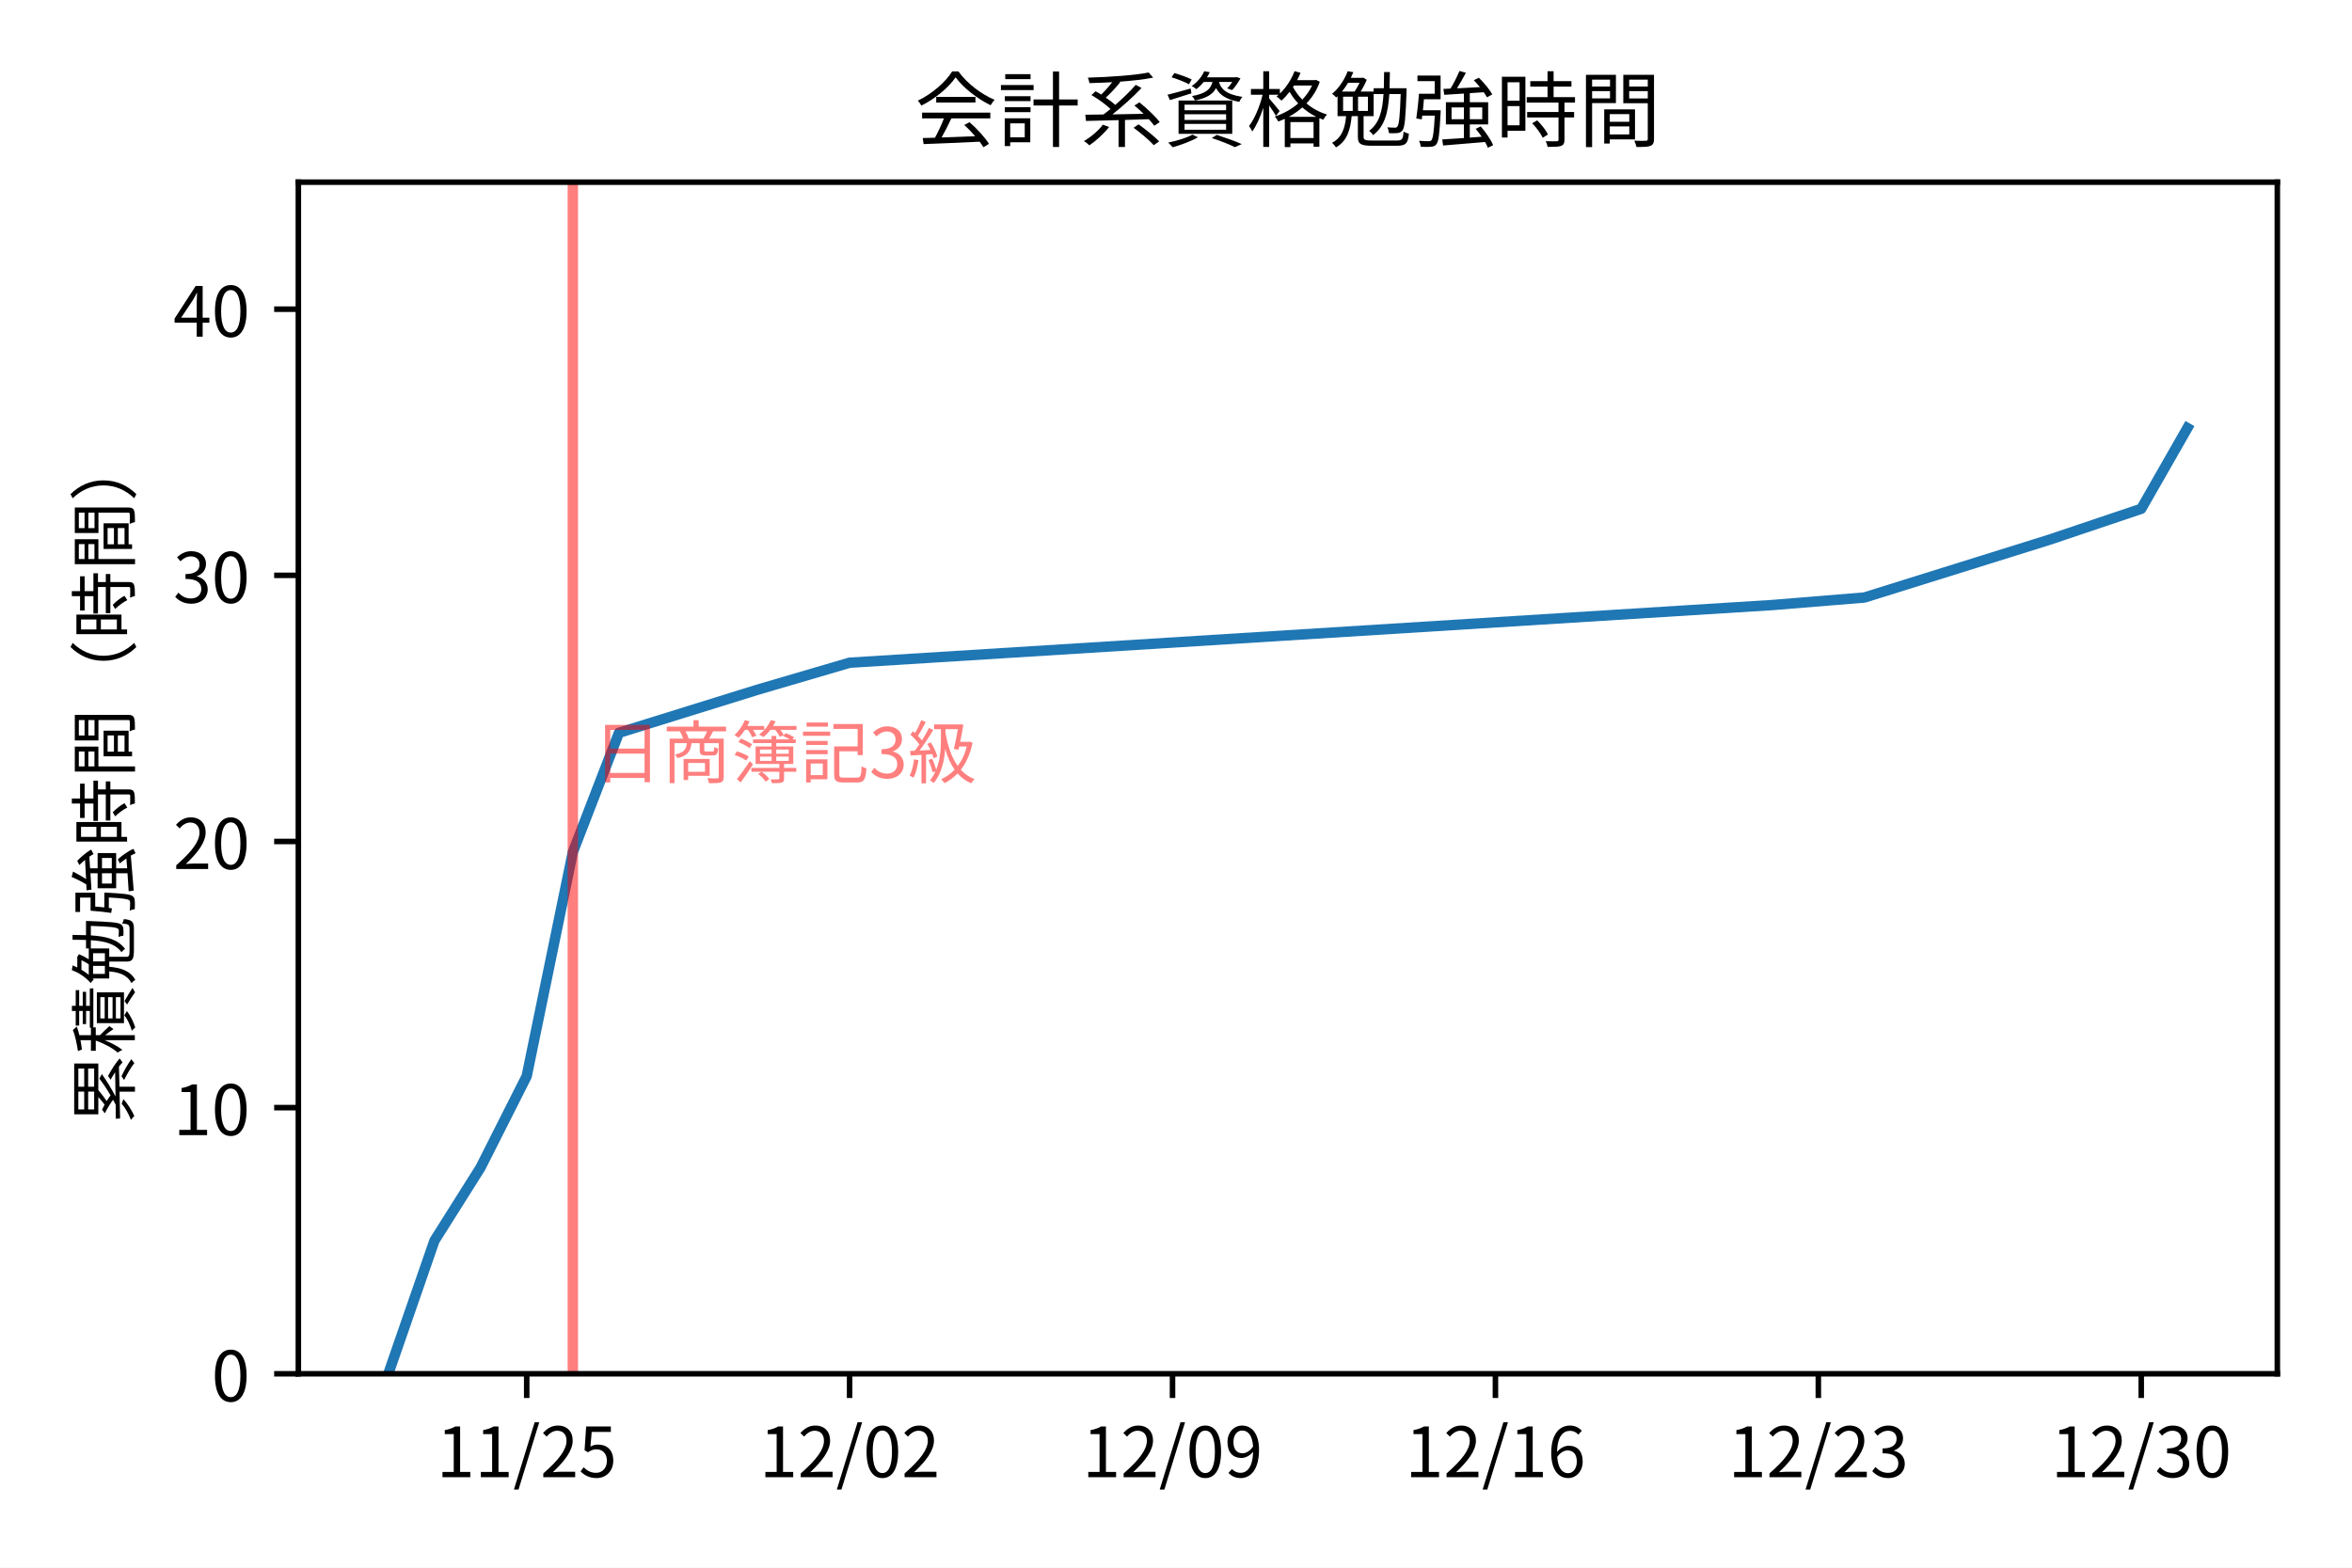
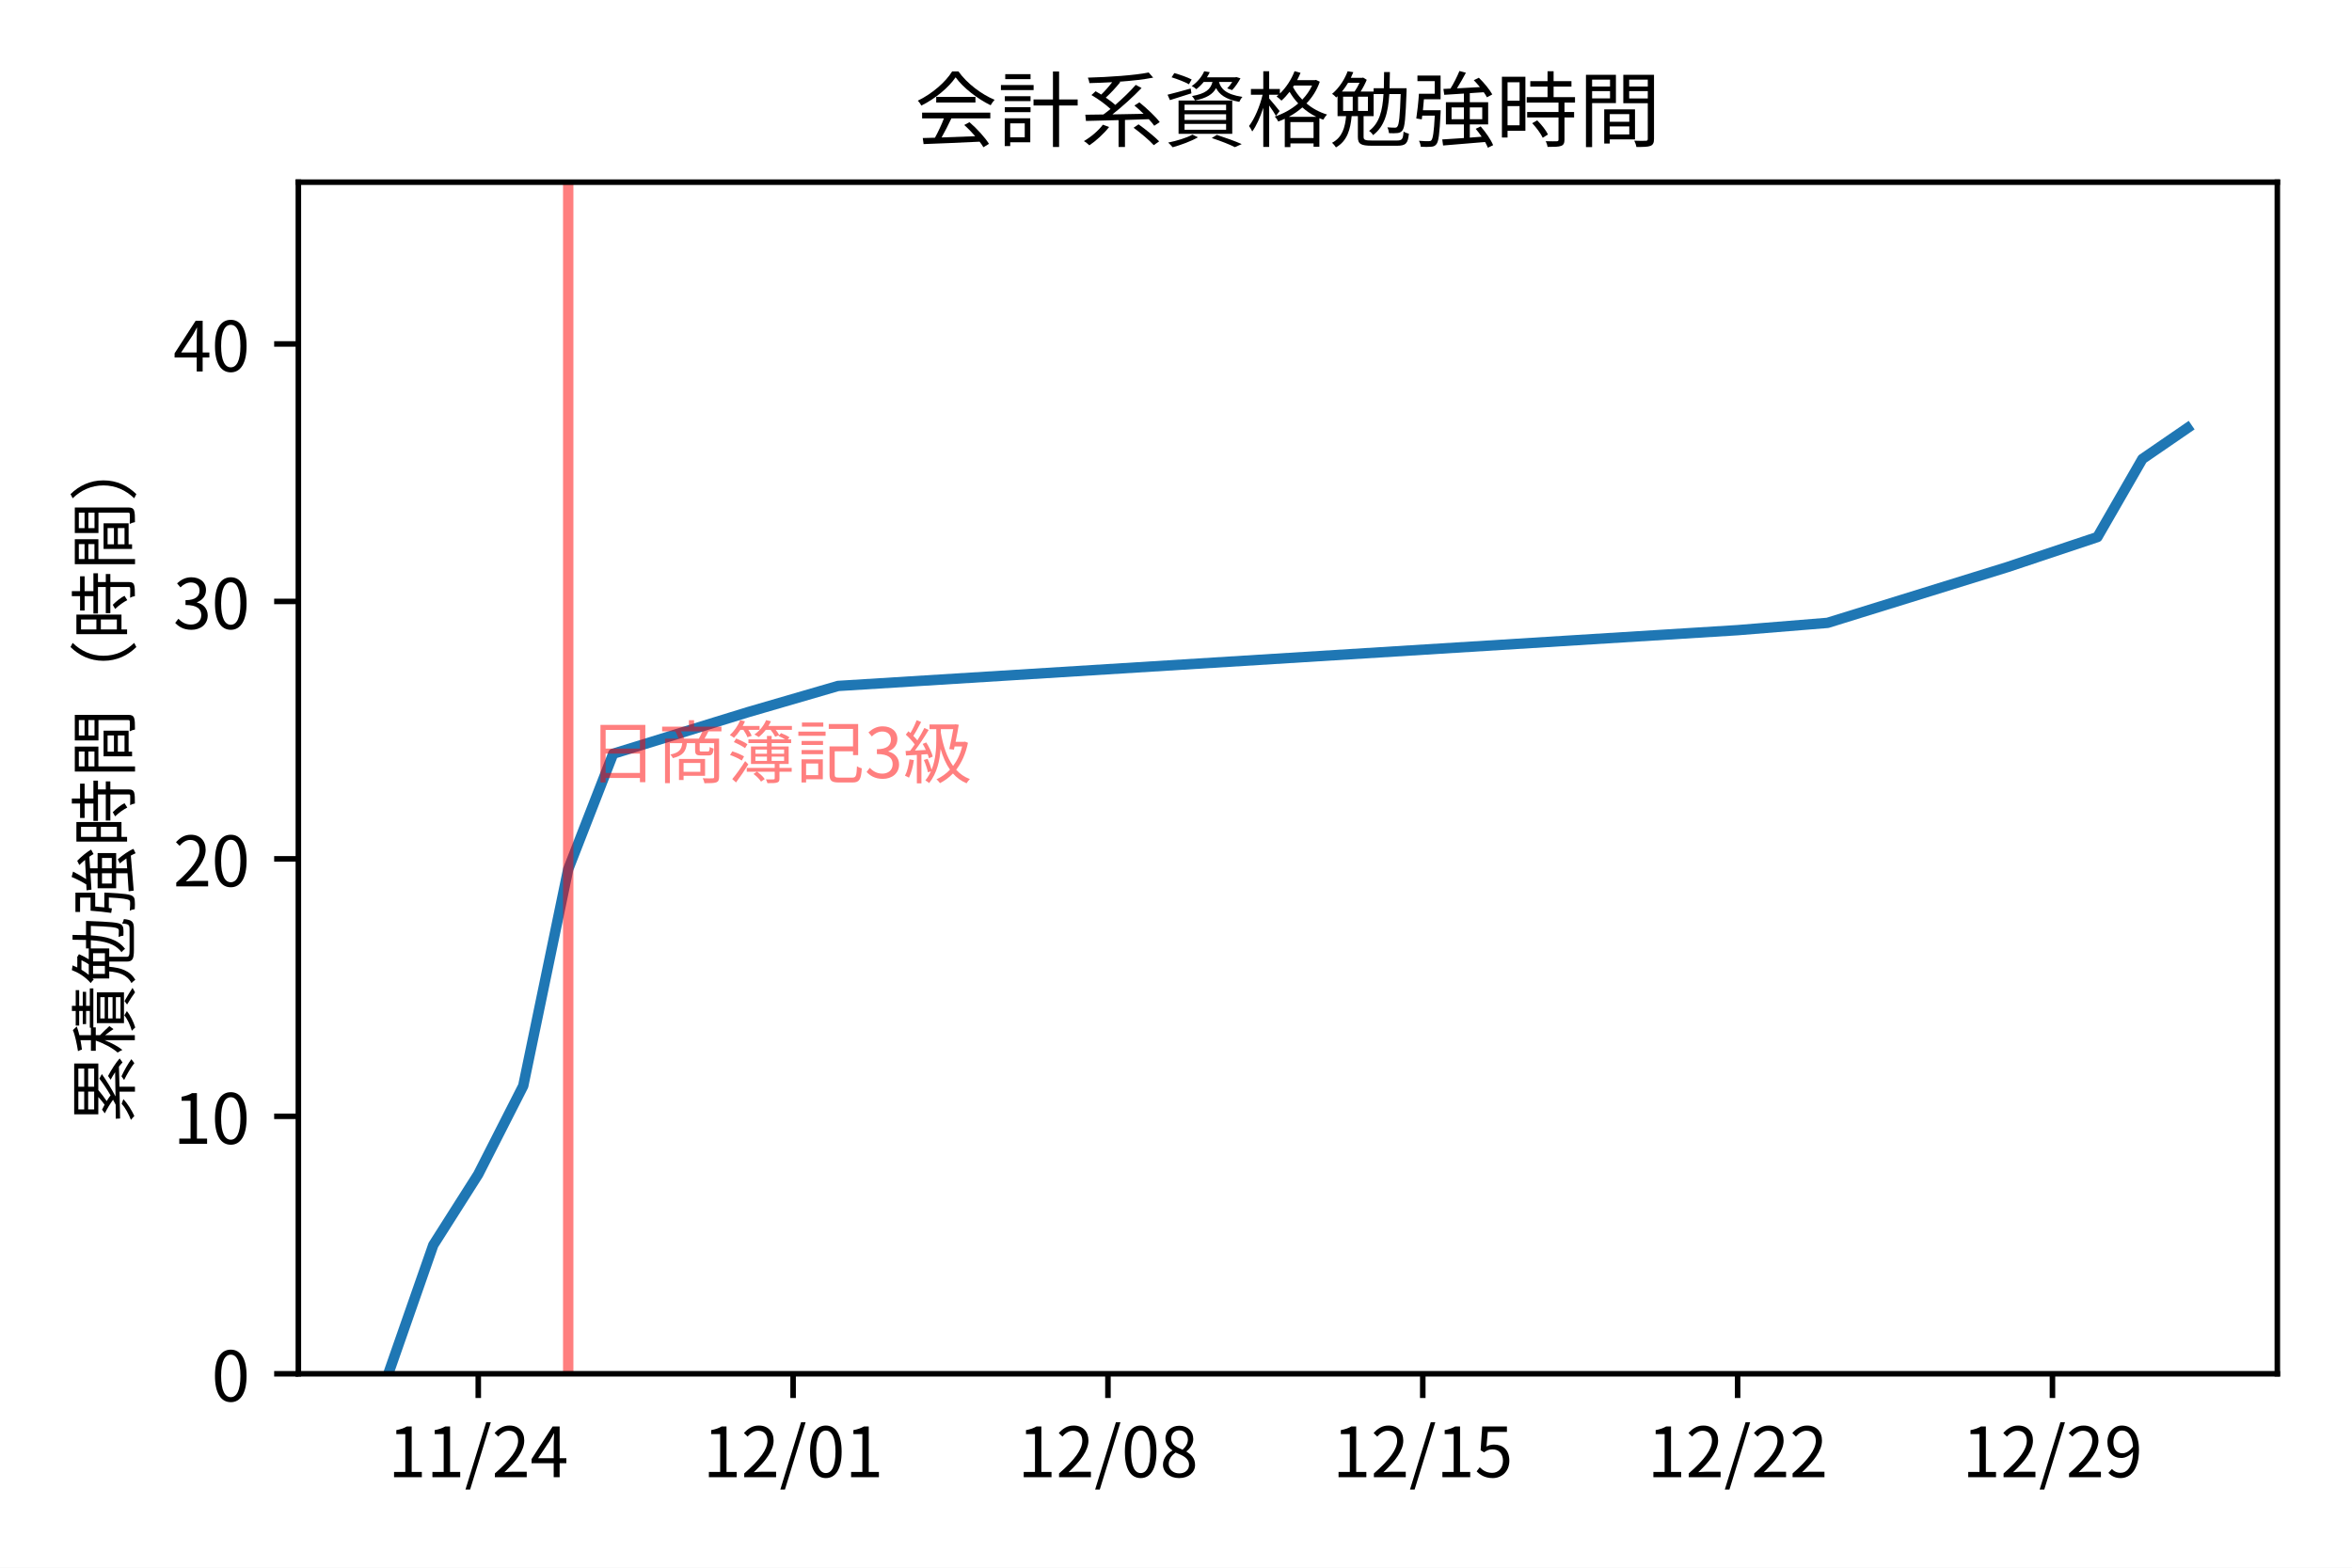
<svg xmlns="http://www.w3.org/2000/svg" xmlns:xlink="http://www.w3.org/1999/xlink" width="340.157pt" height="226.772pt" viewBox="0 0 340.157 226.772" version="1.1">
  <defs>
    <style type="text/css">*{stroke-linejoin: round; stroke-linecap: butt}</style>
  </defs>
  <g id="figure_1">
    <g id="patch_1">
      <path d="M 0 226.772  L 340.157 226.772  L 340.157 0  L 0 0  z " style="fill: #ffffff" />
    </g>
    <g id="axes_1">
      <g id="patch_2">
        <path d="M 43.15 198.722  L 329.357 198.722  L 329.357 26.351  L 43.15 26.351  z " style="fill: #ffffff" />
      </g>
      <g id="matplotlib.axis_1">
        <g id="xtick_1">
          <g id="line2d_1">
            <defs>
-               <path id="m1d51cefa75" d="M 0 0  L 0 3.5  " style="stroke: #000000; stroke-width: 0.8" />
+               <path id="m5505687a40" d="M 0 0  L 0 3.5  " style="stroke: #000000; stroke-width: 0.8" />
            </defs>
            <g>
-               <use xlink:href="#m1d51cefa75" x="76.174" y="198.722" style="stroke: #000000; stroke-width: 0.8" />
+               <use xlink:href="#m5505687a40" x="69.169" y="198.722" style="stroke: #000000; stroke-width: 0.8" />
            </g>
          </g>
          <g id="text_1">
-             <g transform="translate(63.11378 213.681) scale(0.1 -0.1)">
+             <g transform="translate(56.10871 213.681) scale(0.1 -0.1)">
              <defs>
                <path id="NotoSansJP-Regular-31" d="M 563 0  L 3136 0  L 3136 486  L 2195 486  L 2195 4698  L 1747 4698  C 1491 4544 1190 4435 774 4358  L 774 3987  L 1606 3987  L 1606 486  L 563 486  L 563 0  z " transform="scale(0.015625)" />
                <path id="NotoSansJP-Regular-2f" d="M 70 -1146  L 499 -1146  L 2413 5082  L 1990 5082  L 70 -1146  z " transform="scale(0.015625)" />
                <path id="NotoSansJP-Regular-32" d="M 282 0  L 3232 0  L 3232 506  L 1933 506  C 1696 506 1408 480 1165 461  C 2266 1504 3002 2458 3002 3392  C 3002 4230 2477 4781 1638 4781  C 1043 4781 640 4506 256 4090  L 595 3757  C 851 4064 1184 4301 1568 4301  C 2150 4301 2432 3910 2432 3373  C 2432 2566 1754 1632 282 346  L 282 0  z " transform="scale(0.015625)" />
-                 <path id="NotoSansJP-Regular-35" d="M 1670 -83  C 2464 -83 3206 499 3206 1530  C 3206 2560 2573 3021 1792 3021  C 1510 3021 1306 2950 1094 2835  L 1210 4192  L 2982 4192  L 2982 4698  L 698 4698  L 550 2496  L 864 2304  C 1133 2483 1331 2579 1645 2579  C 2234 2579 2618 2182 2618 1510  C 2618 826 2170 403 1619 403  C 1075 403 736 653 467 922  L 179 538  C 493 224 941 -83 1670 -83  z " transform="scale(0.015625)" />
+                 <path id="NotoSansJP-Regular-34" d="M 736 1760  L 1805 3360  C 1939 3590 2067 3821 2182 4051  L 2208 4051  C 2195 3808 2176 3430 2176 3200  L 2176 1760  L 736 1760  z M 2176 0  L 2726 0  L 2726 1293  L 3347 1293  L 3347 1760  L 2726 1760  L 2726 4698  L 2080 4698  L 128 1677  L 128 1293  L 2176 1293  L 2176 0  z " transform="scale(0.015625)" />
              </defs>
              <use xlink:href="#NotoSansJP-Regular-31" />
              <use xlink:href="#NotoSansJP-Regular-31" x="55.5" />
              <use xlink:href="#NotoSansJP-Regular-2f" x="111" />
              <use xlink:href="#NotoSansJP-Regular-32" x="150.2" />
-               <use xlink:href="#NotoSansJP-Regular-35" x="205.7" />
+               <use xlink:href="#NotoSansJP-Regular-34" x="205.7" />
            </g>
          </g>
        </g>
        <g id="xtick_2">
          <g id="line2d_2">
            <g>
-               <use xlink:href="#m1d51cefa75" x="122.874" y="198.722" style="stroke: #000000; stroke-width: 0.8" />
+               <use xlink:href="#m5505687a40" x="114.702" y="198.722" style="stroke: #000000; stroke-width: 0.8" />
            </g>
          </g>
          <g id="text_2">
-             <g transform="translate(109.8143 213.681) scale(0.1 -0.1)">
+             <g transform="translate(101.6417 213.681) scale(0.1 -0.1)">
              <defs>
                <path id="NotoSansJP-Regular-30" d="M 1779 -83  C 2669 -83 3238 730 3238 2362  C 3238 3987 2669 4781 1779 4781  C 883 4781 314 3994 314 2362  C 314 730 883 -83 1779 -83  z M 1779 384  C 1242 384 883 979 883 2362  C 883 3731 1242 4314 1779 4314  C 2310 4314 2669 3731 2669 2362  C 2669 979 2310 384 1779 384  z " transform="scale(0.015625)" />
              </defs>
              <use xlink:href="#NotoSansJP-Regular-31" />
              <use xlink:href="#NotoSansJP-Regular-32" x="55.5" />
              <use xlink:href="#NotoSansJP-Regular-2f" x="111" />
              <use xlink:href="#NotoSansJP-Regular-30" x="150.2" />
-               <use xlink:href="#NotoSansJP-Regular-32" x="205.7" />
+               <use xlink:href="#NotoSansJP-Regular-31" x="205.7" />
            </g>
          </g>
        </g>
        <g id="xtick_3">
          <g id="line2d_3">
            <g>
-               <use xlink:href="#m1d51cefa75" x="169.575" y="198.722" style="stroke: #000000; stroke-width: 0.8" />
+               <use xlink:href="#m5505687a40" x="160.235" y="198.722" style="stroke: #000000; stroke-width: 0.8" />
            </g>
          </g>
          <g id="text_3">
-             <g transform="translate(156.5148 213.681) scale(0.1 -0.1)">
-               <defs>
-                 <path id="NotoSansJP-Regular-39" d="M 832 3258  C 832 3898 1178 4320 1626 4320  C 2227 4320 2586 3808 2650 2842  C 2349 2400 1990 2214 1670 2214  C 1114 2214 832 2624 832 3258  z M 1498 -83  C 2381 -83 3200 646 3200 2547  C 3200 4038 2528 4781 1626 4781  C 896 4781 282 4166 282 3258  C 282 2285 794 1779 1574 1779  C 1965 1779 2368 2003 2656 2355  C 2611 902 2086 403 1478 403  C 1178 403 890 538 698 762  L 371 397  C 634 122 992 -83 1498 -83  z " transform="scale(0.015625)" />
+             <g transform="translate(147.1747 213.681) scale(0.1 -0.1)">
+               <defs>
+                 <path id="NotoSansJP-Regular-38" d="M 1786 -83  C 2669 -83 3258 448 3258 1133  C 3258 1773 2874 2125 2464 2362  L 2464 2394  C 2746 2611 3091 3034 3091 3526  C 3091 4250 2605 4762 1805 4762  C 1075 4762 518 4288 518 3571  C 518 3078 806 2726 1152 2490  L 1152 2458  C 723 2227 288 1792 288 1165  C 288 442 922 -83 1786 -83  z M 2106 2547  C 1555 2765 1050 3008 1050 3571  C 1050 4026 1363 4333 1798 4333  C 2304 4333 2592 3955 2592 3494  C 2592 3149 2426 2829 2106 2547  z M 1798 352  C 1235 352 819 717 819 1216  C 819 1664 1082 2035 1459 2278  C 2125 2010 2701 1773 2701 1146  C 2701 678 2336 352 1798 352  z " transform="scale(0.015625)" />
              </defs>
              <use xlink:href="#NotoSansJP-Regular-31" />
              <use xlink:href="#NotoSansJP-Regular-32" x="55.5" />
              <use xlink:href="#NotoSansJP-Regular-2f" x="111" />
              <use xlink:href="#NotoSansJP-Regular-30" x="150.2" />
-               <use xlink:href="#NotoSansJP-Regular-39" x="205.7" />
+               <use xlink:href="#NotoSansJP-Regular-38" x="205.7" />
            </g>
          </g>
        </g>
        <g id="xtick_4">
          <g id="line2d_4">
            <g>
-               <use xlink:href="#m1d51cefa75" x="216.276" y="198.722" style="stroke: #000000; stroke-width: 0.8" />
+               <use xlink:href="#m5505687a40" x="205.768" y="198.722" style="stroke: #000000; stroke-width: 0.8" />
            </g>
          </g>
          <g id="text_4">
-             <g transform="translate(203.2153 213.681) scale(0.1 -0.1)">
-               <defs>
-                 <path id="NotoSansJP-Regular-36" d="M 1875 2477  C 2445 2477 2726 2074 2726 1440  C 2726 800 2374 371 1926 371  C 1338 371 986 902 915 1875  C 1203 2304 1581 2477 1875 2477  z M 1926 -83  C 2656 -83 3270 531 3270 1440  C 3270 2419 2765 2912 1971 2912  C 1600 2912 1190 2694 902 2342  C 928 3802 1472 4294 2112 4294  C 2400 4294 2682 4160 2867 3936  L 3187 4301  C 2931 4576 2579 4781 2093 4781  C 1184 4781 358 4077 358 2240  C 358 691 1024 -83 1926 -83  z " transform="scale(0.015625)" />
+             <g transform="translate(192.7077 213.681) scale(0.1 -0.1)">
+               <defs>
+                 <path id="NotoSansJP-Regular-35" d="M 1670 -83  C 2464 -83 3206 499 3206 1530  C 3206 2560 2573 3021 1792 3021  C 1510 3021 1306 2950 1094 2835  L 1210 4192  L 2982 4192  L 2982 4698  L 698 4698  L 550 2496  L 864 2304  C 1133 2483 1331 2579 1645 2579  C 2234 2579 2618 2182 2618 1510  C 2618 826 2170 403 1619 403  C 1075 403 736 653 467 922  L 179 538  C 493 224 941 -83 1670 -83  z " transform="scale(0.015625)" />
              </defs>
              <use xlink:href="#NotoSansJP-Regular-31" />
              <use xlink:href="#NotoSansJP-Regular-32" x="55.5" />
              <use xlink:href="#NotoSansJP-Regular-2f" x="111" />
              <use xlink:href="#NotoSansJP-Regular-31" x="150.2" />
-               <use xlink:href="#NotoSansJP-Regular-36" x="205.7" />
+               <use xlink:href="#NotoSansJP-Regular-35" x="205.7" />
            </g>
          </g>
        </g>
        <g id="xtick_5">
          <g id="line2d_5">
            <g>
-               <use xlink:href="#m1d51cefa75" x="262.976" y="198.722" style="stroke: #000000; stroke-width: 0.8" />
+               <use xlink:href="#m5505687a40" x="251.301" y="198.722" style="stroke: #000000; stroke-width: 0.8" />
            </g>
          </g>
          <g id="text_5">
-             <g transform="translate(249.9159 213.681) scale(0.1 -0.1)">
-               <defs>
-                 <path id="NotoSansJP-Regular-33" d="M 1690 -83  C 2522 -83 3194 416 3194 1254  C 3194 1894 2752 2317 2202 2445  L 2202 2470  C 2694 2656 3034 3034 3034 3603  C 3034 4346 2458 4781 1670 4781  C 1126 4781 710 4544 358 4218  L 672 3846  C 934 4115 1267 4301 1645 4301  C 2131 4301 2438 4006 2438 3558  C 2438 3053 2106 2662 1139 2662  L 1139 2214  C 2221 2214 2598 1837 2598 1280  C 2598 736 2202 403 1645 403  C 1114 403 755 653 480 941  L 186 557  C 493 224 954 -83 1690 -83  z " transform="scale(0.015625)" />
-               </defs>
+             <g transform="translate(238.2407 213.681) scale(0.1 -0.1)">
              <use xlink:href="#NotoSansJP-Regular-31" />
              <use xlink:href="#NotoSansJP-Regular-32" x="55.5" />
              <use xlink:href="#NotoSansJP-Regular-2f" x="111" />
              <use xlink:href="#NotoSansJP-Regular-32" x="150.2" />
-               <use xlink:href="#NotoSansJP-Regular-33" x="205.7" />
+               <use xlink:href="#NotoSansJP-Regular-32" x="205.7" />
            </g>
          </g>
        </g>
        <g id="xtick_6">
          <g id="line2d_6">
            <g>
-               <use xlink:href="#m1d51cefa75" x="309.677" y="198.722" style="stroke: #000000; stroke-width: 0.8" />
+               <use xlink:href="#m5505687a40" x="296.834" y="198.722" style="stroke: #000000; stroke-width: 0.8" />
            </g>
          </g>
          <g id="text_6">
-             <g transform="translate(296.6164 213.681) scale(0.1 -0.1)">
-               <use xlink:href="#NotoSansJP-Regular-31" />
-               <use xlink:href="#NotoSansJP-Regular-32" x="55.5" />
-               <use xlink:href="#NotoSansJP-Regular-2f" x="111" />
-               <use xlink:href="#NotoSansJP-Regular-33" x="150.2" />
-               <use xlink:href="#NotoSansJP-Regular-30" x="205.7" />
+             <g transform="translate(283.7737 213.681) scale(0.1 -0.1)">
+               <defs>
+                 <path id="NotoSansJP-Regular-39" d="M 832 3258  C 832 3898 1178 4320 1626 4320  C 2227 4320 2586 3808 2650 2842  C 2349 2400 1990 2214 1670 2214  C 1114 2214 832 2624 832 3258  z M 1498 -83  C 2381 -83 3200 646 3200 2547  C 3200 4038 2528 4781 1626 4781  C 896 4781 282 4166 282 3258  C 282 2285 794 1779 1574 1779  C 1965 1779 2368 2003 2656 2355  C 2611 902 2086 403 1478 403  C 1178 403 890 538 698 762  L 371 397  C 634 122 992 -83 1498 -83  z " transform="scale(0.015625)" />
+               </defs>
+               <use xlink:href="#NotoSansJP-Regular-31" />
+               <use xlink:href="#NotoSansJP-Regular-32" x="55.5" />
+               <use xlink:href="#NotoSansJP-Regular-2f" x="111" />
+               <use xlink:href="#NotoSansJP-Regular-32" x="150.2" />
+               <use xlink:href="#NotoSansJP-Regular-39" x="205.7" />
            </g>
          </g>
        </g>
      </g>
      <g id="matplotlib.axis_2">
        <g id="ytick_1">
          <g id="line2d_7">
            <defs>
-               <path id="m3ebcd8f4a1" d="M 0 0  L -3.5 0  " style="stroke: #000000; stroke-width: 0.8" />
+               <path id="mb4c84cb1eb" d="M 0 0  L -3.5 0  " style="stroke: #000000; stroke-width: 0.8" />
            </defs>
            <g>
-               <use xlink:href="#m3ebcd8f4a1" x="43.15" y="198.722" style="stroke: #000000; stroke-width: 0.8" />
+               <use xlink:href="#mb4c84cb1eb" x="43.15" y="198.722" style="stroke: #000000; stroke-width: 0.8" />
            </g>
          </g>
          <g id="text_7">
            <g transform="translate(30.6 202.7013) scale(0.1 -0.1)">
              <use xlink:href="#NotoSansJP-Regular-30" />
            </g>
          </g>
        </g>
        <g id="ytick_2">
          <g id="line2d_8">
            <g>
-               <use xlink:href="#m3ebcd8f4a1" x="43.15" y="160.222" style="stroke: #000000; stroke-width: 0.8" />
+               <use xlink:href="#mb4c84cb1eb" x="43.15" y="161.48" style="stroke: #000000; stroke-width: 0.8" />
            </g>
          </g>
          <g id="text_8">
-             <g transform="translate(25.05 164.2017) scale(0.1 -0.1)">
+             <g transform="translate(25.05 165.4594) scale(0.1 -0.1)">
              <use xlink:href="#NotoSansJP-Regular-31" />
              <use xlink:href="#NotoSansJP-Regular-30" x="55.5" />
            </g>
          </g>
        </g>
        <g id="ytick_3">
          <g id="line2d_9">
            <g>
-               <use xlink:href="#m3ebcd8f4a1" x="43.15" y="121.722" style="stroke: #000000; stroke-width: 0.8" />
+               <use xlink:href="#mb4c84cb1eb" x="43.15" y="124.238" style="stroke: #000000; stroke-width: 0.8" />
            </g>
          </g>
          <g id="text_9">
-             <g transform="translate(25.05 125.7021) scale(0.1 -0.1)">
+             <g transform="translate(25.05 128.2175) scale(0.1 -0.1)">
              <use xlink:href="#NotoSansJP-Regular-32" />
              <use xlink:href="#NotoSansJP-Regular-30" x="55.5" />
            </g>
          </g>
        </g>
        <g id="ytick_4">
          <g id="line2d_10">
            <g>
-               <use xlink:href="#m3ebcd8f4a1" x="43.15" y="83.223" style="stroke: #000000; stroke-width: 0.8" />
+               <use xlink:href="#mb4c84cb1eb" x="43.15" y="86.996" style="stroke: #000000; stroke-width: 0.8" />
            </g>
          </g>
          <g id="text_10">
-             <g transform="translate(25.05 87.20255) scale(0.1 -0.1)">
+             <g transform="translate(25.05 90.97565) scale(0.1 -0.1)">
+               <defs>
+                 <path id="NotoSansJP-Regular-33" d="M 1690 -83  C 2522 -83 3194 416 3194 1254  C 3194 1894 2752 2317 2202 2445  L 2202 2470  C 2694 2656 3034 3034 3034 3603  C 3034 4346 2458 4781 1670 4781  C 1126 4781 710 4544 358 4218  L 672 3846  C 934 4115 1267 4301 1645 4301  C 2131 4301 2438 4006 2438 3558  C 2438 3053 2106 2662 1139 2662  L 1139 2214  C 2221 2214 2598 1837 2598 1280  C 2598 736 2202 403 1645 403  C 1114 403 755 653 480 941  L 186 557  C 493 224 954 -83 1690 -83  z " transform="scale(0.015625)" />
+               </defs>
              <use xlink:href="#NotoSansJP-Regular-33" />
              <use xlink:href="#NotoSansJP-Regular-30" x="55.5" />
            </g>
          </g>
        </g>
        <g id="ytick_5">
          <g id="line2d_11">
            <g>
-               <use xlink:href="#m3ebcd8f4a1" x="43.15" y="44.723" style="stroke: #000000; stroke-width: 0.8" />
+               <use xlink:href="#mb4c84cb1eb" x="43.15" y="49.754" style="stroke: #000000; stroke-width: 0.8" />
            </g>
          </g>
          <g id="text_11">
-             <g transform="translate(25.05 48.70295) scale(0.1 -0.1)">
-               <defs>
-                 <path id="NotoSansJP-Regular-34" d="M 736 1760  L 1805 3360  C 1939 3590 2067 3821 2182 4051  L 2208 4051  C 2195 3808 2176 3430 2176 3200  L 2176 1760  L 736 1760  z M 2176 0  L 2726 0  L 2726 1293  L 3347 1293  L 3347 1760  L 2726 1760  L 2726 4698  L 2080 4698  L 128 1677  L 128 1293  L 2176 1293  L 2176 0  z " transform="scale(0.015625)" />
-               </defs>
+             <g transform="translate(25.05 53.73375) scale(0.1 -0.1)">
              <use xlink:href="#NotoSansJP-Regular-34" />
              <use xlink:href="#NotoSansJP-Regular-30" x="55.5" />
            </g>
          </g>
        </g>
        <g id="text_12">
          <g transform="translate(18.75937 162.5365) rotate(-90) scale(0.1 -0.1)">
            <defs>
              <path id="NotoSansJP-Regular-7d2f" d="M 1843 749  C 1478 416 890 96 346 -115  C 454 -192 627 -352 710 -429  C 1229 -186 1856 198 2272 582  L 1843 749  z M 1318 3846  L 2963 3846  L 2963 3290  L 1318 3290  L 1318 3846  z M 1318 4755  L 2963 4755  L 2963 4211  L 1318 4211  L 1318 4755  z M 5101 4211  L 3418 4211  L 3418 4755  L 5101 4755  L 5101 4211  z M 5101 3290  L 3418 3290  L 3418 3846  L 5101 3846  L 5101 3290  z M 5274 998  C 5427 877 5562 768 5664 666  L 6035 928  C 5677 1261 4973 1715 4410 2003  L 4064 1766  C 4288 1645 4531 1504 4762 1350  C 3994 1338 3226 1318 2515 1312  C 3213 1677 3987 2150 4589 2579  L 4166 2810  C 3770 2496 3194 2112 2618 1773  C 2470 1888 2285 2010 2086 2131  C 2413 2349 2790 2630 3098 2899  L 3085 2906  L 5562 2906  L 5562 5139  L 864 5139  L 864 2906  L 2464 2906  C 2253 2707 1990 2496 1754 2323  C 1594 2406 1440 2490 1293 2560  L 954 2304  C 1376 2093 1875 1792 2208 1542  C 2048 1453 1894 1376 1754 1299  C 1267 1293 826 1293 454 1293  L 474 890  C 1139 896 2010 915 2957 941  L 2957 -486  L 3418 -486  L 3418 947  L 5274 998  z M 4038 518  C 4589 250 5267 -154 5600 -429  L 5965 -154  C 5600 128 4915 518 4384 762  L 4038 518  z " transform="scale(0.015625)" />
              <path id="NotoSansJP-Regular-7a4d" d="M 2630 1882  C 2509 2022 1984 2560 1786 2752  L 1786 3142  L 2509 3142  L 2509 3366  L 6118 3366  L 6118 3693  L 4506 3693  L 4506 4038  L 5798 4038  L 5798 4346  L 4506 4346  L 4506 4678  L 5958 4678  L 5958 4998  L 4506 4998  L 4506 5350  L 4032 5350  L 4032 4998  L 2675 4998  L 2675 4678  L 4032 4678  L 4032 4346  L 2816 4346  L 2816 4038  L 4032 4038  L 4032 3693  L 2477 3693  L 2477 3590  L 1786 3590  L 1786 4659  C 2080 4730 2362 4806 2592 4902  L 2259 5261  C 1811 5062 998 4896 307 4787  C 365 4685 435 4525 454 4422  C 730 4454 1030 4506 1325 4557  L 1325 3590  L 346 3590  L 346 3142  L 1286 3142  C 1037 2406 589 1568 179 1114  C 256 998 371 813 422 678  C 742 1062 1069 1683 1325 2323  L 1325 -474  L 1786 -474  L 1786 2278  C 1997 2016 2246 1683 2349 1504  L 2630 1882  z M 3341 1280  L 5306 1280  L 5306 851  L 3341 851  L 3341 1280  z M 3341 2003  L 5306 2003  L 5306 1587  L 3341 1587  L 3341 2003  z M 3341 2720  L 5306 2720  L 5306 2317  L 3341 2317  L 3341 2720  z M 5754 531  L 5754 3040  L 2906 3040  L 2906 531  L 5754 531  z M 3622 499  C 3322 237 2720 -51 2195 -198  C 2291 -282 2432 -422 2502 -512  C 3027 -352 3642 -45 4019 262  L 3622 499  z M 4627 243  C 5037 0 5498 -301 5754 -493  L 6170 -262  C 5869 -58 5376 237 4947 480  L 4627 243  z " transform="scale(0.015625)" />
              <path id="NotoSansJP-Regular-52c9" d="M 1062 3392  L 1805 3392  L 1805 2298  L 1062 2298  L 1062 3392  z M 2330 4467  C 2227 4237 2086 3994 1946 3789  L 973 3789  C 1152 4006 1312 4237 1446 4467  L 2330 4467  z M 2976 2298  L 2214 2298  L 2214 3392  L 2976 3392  L 2976 2298  z M 3296 13  C 2739 13 2643 64 2643 301  L 2643 1894  L 3418 1894  L 3418 3597  L 4179 3597  C 4102 2317 3866 1350 3066 755  C 3168 691 3322 531 3373 429  C 4269 1101 4538 2176 4627 3597  L 5504 3597  C 5446 1869 5376 1242 5248 1094  C 5197 1018 5146 1005 5050 1005  C 4947 1005 4723 1011 4474 1030  C 4544 909 4589 723 4602 582  C 4851 570 5107 570 5254 589  C 5421 608 5536 659 5638 794  C 5824 1030 5882 1747 5958 3834  L 5958 4045  L 4646 4045  C 4659 4435 4666 4858 4672 5293  L 4224 5293  C 4218 4851 4218 4435 4205 4045  L 3418 4045  L 3418 3789  L 2413 3789  C 2592 4070 2771 4410 2886 4698  L 2605 4870  L 2534 4851  L 1658 4851  C 1728 4998 1792 5146 1850 5286  L 1414 5357  C 1210 4813 819 4122 211 3610  C 314 3552 461 3418 531 3334  L 634 3430  L 634 1894  L 1293 1894  C 1216 1043 1005 250 211 -160  C 307 -243 448 -416 512 -518  C 1389 -19 1626 877 1722 1894  L 2202 1894  L 2202 294  C 2202 -256 2426 -390 3302 -390  L 5222 -390  C 5907 -390 6061 -205 6138 538  C 6016 563 5830 634 5728 704  C 5683 115 5619 13 5203 13  L 3296 13  z " transform="scale(0.015625)" />
              <path id="NotoSansJP-Regular-5f37" d="M 819 2349  C 845 2624 877 2912 896 3194  L 2182 3194  L 2182 5024  L 397 5024  L 397 4595  L 1728 4595  L 1728 3622  L 512 3622  C 474 3021 384 2208 307 1715  L 730 1645  C 742 1734 755 1830 768 1933  L 1734 1933  C 1670 659 1587 160 1472 32  C 1421 -26 1357 -38 1248 -38  C 1133 -38 832 -38 512 -6  C 589 -134 640 -326 653 -467  C 966 -486 1267 -486 1440 -467  C 1626 -454 1741 -416 1850 -282  C 2035 -70 2099 525 2182 2138  C 2189 2208 2189 2349 2189 2349  L 819 2349  z M 3027 1658  L 3027 2566  L 3981 2566  L 3981 1658  L 3027 1658  z M 5395 2566  L 5395 1658  L 4435 1658  L 4435 2566  L 5395 2566  z M 6234 -346  C 6074 64 5658 659 5274 1101  L 4890 915  C 5043 730 5210 518 5350 307  L 4435 237  L 4435 1254  L 5850 1254  L 5850 2970  L 4435 2970  L 4435 3667  C 4787 3686 5152 3712 5510 3738  C 5613 3597 5696 3462 5754 3347  L 6170 3571  C 5971 3936 5530 4474 5133 4858  L 4742 4666  C 4902 4506 5062 4320 5216 4134  C 4602 4096 3987 4064 3443 4038  C 3674 4403 3930 4851 4134 5242  L 3635 5376  C 3469 4966 3194 4416 2944 4019  L 2400 3994  L 2464 3539  C 2893 3565 3418 3597 3981 3635  L 3981 2970  L 2592 2970  L 2592 1254  L 3981 1254  L 3981 205  C 3341 160 2758 122 2310 96  L 2374 -371  C 3213 -301 4442 -205 5613 -102  C 5702 -262 5779 -416 5830 -544  L 6234 -346  z " transform="scale(0.015625)" />
              <path id="NotoSansJP-Regular-6642" d="M 1875 4506  L 1875 3085  L 947 3085  L 947 4506  L 1875 4506  z M 947 1190  L 947 2669  L 1875 2669  L 1875 1190  L 947 1190  z M 2323 4934  L 512 4934  L 512 243  L 947 243  L 947 762  L 2323 762  L 2323 4934  z M 2848 1350  C 3174 1011 3514 538 3661 224  L 4064 480  C 3917 794 3558 1248 3232 1568  L 2848 1350  z M 6150 2938  L 6150 3360  L 4499 3360  L 4499 4173  L 5875 4173  L 5875 4595  L 4499 4595  L 4499 5357  L 4032 5357  L 4032 4595  L 2701 4595  L 2701 4173  L 4032 4173  L 4032 3360  L 2426 3360  L 2426 2938  L 4877 2938  L 4877 2214  L 2458 2214  L 2458 1792  L 4877 1792  L 4877 83  C 4877 -13 4845 -38 4736 -45  C 4634 -51 4282 -51 3885 -38  C 3955 -160 4019 -352 4038 -480  C 4557 -480 4877 -474 5075 -403  C 5267 -333 5338 -192 5338 77  L 5338 1792  L 6080 1792  L 6080 2214  L 5338 2214  L 5338 2938  L 6150 2938  z " transform="scale(0.015625)" />
              <path id="NotoSansJP-Regular-9593" d="M 2451 4710  L 2451 4179  L 1069 4179  L 1069 4710  L 2451 4710  z M 1069 3264  L 1069 3827  L 2451 3827  L 2451 3264  L 1069 3264  z M 2906 2899  L 2906 5082  L 595 5082  L 595 -493  L 1069 -493  L 1069 2899  L 2906 2899  z M 3936 2048  L 3936 1459  L 2432 1459  L 2432 2048  L 3936 2048  z M 2432 480  L 2432 1101  L 3936 1101  L 3936 480  L 2432 480  z M 4378 102  L 4378 2419  L 2003 2419  L 2003 -218  L 2432 -218  L 2432 102  L 4378 102  z M 3930 3258  L 3930 3827  L 5363 3827  L 5363 3258  L 3930 3258  z M 5363 4710  L 5363 4179  L 3930 4179  L 3930 4710  L 5363 4710  z M 5843 5082  L 3475 5082  L 3475 2893  L 5363 2893  L 5363 147  C 5363 32 5325 -6 5216 -6  C 5101 -13 4710 -19 4320 0  C 4390 -128 4467 -352 4486 -486  C 5018 -486 5357 -480 5562 -403  C 5773 -320 5843 -160 5843 141  L 5843 5082  z " transform="scale(0.015625)" />
              <path id="NotoSansJP-Regular-ff08" d="M 4448 2432  C 4448 1184 4954 166 5722 -614  L 6106 -416  C 5370 346 4915 1293 4915 2432  C 4915 3571 5370 4518 6106 5280  L 5722 5478  C 4954 4698 4448 3680 4448 2432  z " transform="scale(0.015625)" />
              <path id="NotoSansJP-Regular-ff09" d="M 1952 2432  C 1952 3680 1446 4698 678 5478  L 294 5280  C 1030 4518 1485 3571 1485 2432  C 1485 1293 1030 346 294 -416  L 678 -614  C 1446 166 1952 1184 1952 2432  z " transform="scale(0.015625)" />
            </defs>
            <use xlink:href="#NotoSansJP-Regular-7d2f" />
            <use xlink:href="#NotoSansJP-Regular-7a4d" x="100" />
            <use xlink:href="#NotoSansJP-Regular-52c9" x="200" />
            <use xlink:href="#NotoSansJP-Regular-5f37" x="300" />
            <use xlink:href="#NotoSansJP-Regular-6642" x="400" />
            <use xlink:href="#NotoSansJP-Regular-9593" x="500" />
            <use xlink:href="#NotoSansJP-Regular-ff08" x="600" />
            <use xlink:href="#NotoSansJP-Regular-6642" x="700" />
            <use xlink:href="#NotoSansJP-Regular-9593" x="800" />
            <use xlink:href="#NotoSansJP-Regular-ff09" x="900" />
          </g>
        </g>
      </g>
      <g id="line2d_12">
-         <path d="M 56.159 198.722  L 62.831 179.472  L 69.502 168.884  L 76.174 155.666  L 82.845 123.262  L 89.517 106.002  L 109.531 99.778  L 122.874 95.864  L 256.305 87.522  L 269.648 86.431  L 296.334 78.09  L 309.677 73.598  L 316.348 61.92  " clip-path="url(#p850e13d494)" style="fill: none; stroke: #1f77b4; stroke-width: 1.5; stroke-linecap: square" />
+         <path d="M 56.159 198.722  L 62.664 180.101  L 69.169 169.859  L 75.674 157.073  L 82.178 125.728  L 88.683 109.031  L 108.197 103.01  L 121.207 99.224  L 251.301 91.155  L 264.31 90.099  L 290.329 82.03  L 303.339 77.685  L 309.843 66.389  L 316.348 61.92  " clip-path="url(#pa9c3af55c2)" style="fill: none; stroke: #1f77b4; stroke-width: 1.5; stroke-linecap: square" />
      </g>
      <g id="LineCollection_1">
-         <path d="M 82.845 198.722  L 82.845 26.351  " clip-path="url(#p850e13d494)" style="fill: none; stroke: #ff0000; stroke-opacity: 0.5; stroke-width: 1.5" />
+         <path d="M 82.178 198.722  L 82.178 26.351  " clip-path="url(#pa9c3af55c2)" style="fill: none; stroke: #ff0000; stroke-opacity: 0.5; stroke-width: 1.5" />
      </g>
      <g id="patch_3">
        <path d="M 43.15 198.722  L 43.15 26.351  " style="fill: none; stroke: #000000; stroke-width: 0.8; stroke-linejoin: miter; stroke-linecap: square" />
      </g>
      <g id="patch_4">
        <path d="M 329.357 198.722  L 329.357 26.351  " style="fill: none; stroke: #000000; stroke-width: 0.8; stroke-linejoin: miter; stroke-linecap: square" />
      </g>
      <g id="patch_5">
        <path d="M 43.15 198.722  L 329.357 198.722  " style="fill: none; stroke: #000000; stroke-width: 0.8; stroke-linejoin: miter; stroke-linecap: square" />
      </g>
      <g id="patch_6">
        <path d="M 43.15 26.351  L 329.357 26.351  " style="fill: none; stroke: #000000; stroke-width: 0.8; stroke-linejoin: miter; stroke-linecap: square" />
      </g>
      <g id="text_13">
-         <g style="fill: #ff0000; opacity: 0.5" transform="translate(85.70752 112.5365) scale(0.1 -0.1)">
+         <g style="fill: #ff0000; opacity: 0.5" transform="translate(85.04037 112.5365) scale(0.1 -0.1)">
          <defs>
            <path id="NotoSansJP-Regular-65e5" d="M 1632 467  L 1632 2253  L 4806 2253  L 4806 467  L 1632 467  z M 4806 4448  L 4806 2720  L 1632 2720  L 1632 4448  L 4806 4448  z M 1152 4915  L 1152 -416  L 1632 -416  L 1632 0  L 4806 0  L 4806 -390  L 5306 -390  L 5306 4915  L 1152 4915  z " transform="scale(0.015625)" />
            <path id="NotoSansJP-Regular-5546" d="M 4000 1389  L 4000 570  L 2445 570  L 2445 1389  L 4000 1389  z M 4435 198  L 4435 1760  L 2022 1760  L 2022 -192  L 2445 -192  L 2445 198  L 4435 198  z M 2496 3642  C 2438 3827 2323 4096 2195 4314  L 4192 4314  C 4102 4096 3968 3827 3859 3642  L 2496 3642  z M 5952 4314  L 5952 4749  L 3418 4749  L 3418 5350  L 2938 5350  L 2938 4749  L 461 4749  L 461 4314  L 1683 4314  C 1792 4115 1914 3846 1984 3642  L 730 3642  L 730 -480  L 1178 -480  L 1178 3226  L 2323 3226  C 2259 2630 2029 2336 1222 2170  C 1306 2093 1414 1933 1453 1837  C 2387 2061 2675 2458 2752 3226  L 3514 3226  L 3514 2586  C 3514 2189 3622 2086 4070 2086  L 4730 2086  C 5069 2086 5184 2214 5229 2726  C 5107 2752 4934 2810 4864 2874  C 4845 2496 4819 2451 4678 2451  L 4122 2451  C 3962 2451 3936 2464 3936 2592  L 3936 3226  L 5274 3226  L 5274 102  C 5274 0 5242 -32 5133 -32  C 5018 -38 4634 -45 4218 -26  C 4288 -147 4358 -365 4378 -486  C 4902 -486 5254 -480 5466 -410  C 5670 -333 5734 -179 5734 102  L 5734 3642  L 4384 3642  C 4499 3834 4627 4070 4749 4314  L 5952 4314  z " transform="scale(0.015625)" />
            <path id="NotoSansJP-Regular-7c3f" d="M 1581 4454  C 1734 4230 1894 3949 1958 3770  L 2355 3904  C 2298 4051 2176 4262 2042 4454  L 3078 4454  L 3078 4813  L 1517 4813  C 1600 4954 1670 5101 1728 5242  L 1293 5357  C 1075 4838 717 4320 326 3974  C 435 3923 621 3795 710 3718  C 909 3917 1120 4173 1306 4454  L 1581 4454  z M 1958 3123  C 1728 3296 1267 3514 915 3648  L 698 3322  C 1056 3168 1504 2938 1734 2758  L 1958 3123  z M 1645 1997  C 1402 2150 922 2355 557 2464  L 346 2125  C 723 2003 1190 1779 1434 1613  L 1645 1997  z M 1747 1562  C 1370 966 883 288 550 -102  L 902 -416  C 1267 70 1702 710 2042 1261  L 1747 1562  z M 2694 1978  L 3763 1978  L 3763 1581  L 2694 1581  L 2694 1978  z M 2694 2630  L 3763 2630  L 3763 2246  L 2694 2246  L 2694 2630  z M 5350 2630  L 5350 2246  L 4198 2246  L 4198 2630  L 5350 2630  z M 5350 1581  L 4198 1581  L 4198 1978  L 5350 1978  L 5350 1581  z M 4922 1299  L 5773 1299  L 5773 2918  L 4198 2918  L 4198 3232  L 6003 3232  L 6003 3571  L 5690 3571  L 5850 3763  C 5670 3891 5331 4058 5069 4154  L 4832 3885  C 5030 3802 5267 3680 5446 3571  L 4198 3571  L 4198 3891  L 3763 3891  L 3763 3571  L 2048 3571  L 2048 3232  L 3763 3232  L 3763 2918  L 2285 2918  L 2285 1299  L 4480 1299  L 4480 934  L 1894 934  L 1894 576  L 2822 576  L 2515 371  C 2790 173 3085 -115 3213 -339  L 3558 -102  C 3418 115 3123 390 2848 576  L 4480 576  L 4480 -38  C 4480 -102 4454 -122 4365 -128  C 4288 -134 3987 -141 3667 -128  C 3718 -230 3782 -371 3808 -480  C 4256 -480 4531 -480 4704 -422  C 4883 -365 4922 -269 4922 -51  L 4922 576  L 6054 576  L 6054 934  L 4922 934  L 4922 1299  z M 3904 4813  C 3994 4954 4070 5101 4134 5248  L 3686 5357  C 3469 4832 3059 4339 2598 4026  C 2714 3968 2912 3859 3002 3789  C 3226 3962 3456 4192 3654 4454  L 4102 4454  C 4275 4243 4442 3987 4525 3814  L 4902 3968  C 4838 4102 4710 4288 4576 4454  L 6074 4454  L 6074 4813  L 3904 4813  z " transform="scale(0.015625)" />
            <path id="NotoSansJP-Regular-8a18" d="M 2579 5133  L 602 5133  L 602 4749  L 2579 4749  L 2579 5133  z M 2106 1338  L 2106 262  L 986 262  L 986 1338  L 2106 1338  z M 2534 1728  L 563 1728  L 563 -416  L 986 -416  L 986 -122  L 2534 -122  L 2534 1728  z M 570 2202  L 2554 2202  L 2554 2586  L 570 2586  L 570 2202  z M 570 3053  L 2554 3053  L 2554 3430  L 570 3430  L 570 3053  z M 269 3904  L 2790 3904  L 2790 4294  L 269 4294  L 269 3904  z M 4051 32  C 3699 32 3635 83 3635 333  L 3635 2470  L 5331 2470  L 5331 2118  L 5805 2118  L 5805 4992  L 3085 4992  L 3085 4544  L 5331 4544  L 5331 2925  L 3155 2925  L 3155 333  C 3155 -269 3354 -416 4013 -416  L 5293 -416  C 5926 -416 6074 -134 6144 890  C 6010 922 5811 998 5696 1088  C 5658 198 5606 32 5261 32  L 4051 32  z " transform="scale(0.015625)" />
            <path id="NotoSansJP-Regular-7d1a" d="M 602 1728  C 531 1165 397 595 186 205  C 288 173 480 83 557 26  C 768 435 922 1050 1011 1651  L 602 1728  z M 2285 2208  C 2336 2067 2381 1933 2406 1824  L 2758 1984  C 2675 2330 2419 2880 2157 3290  L 1824 3155  C 1926 2982 2029 2790 2118 2592  C 1766 2573 1427 2554 1107 2541  C 1530 3091 2016 3840 2381 4448  L 1978 4627  C 1811 4288 1581 3878 1331 3482  C 1229 3610 1101 3757 960 3898  C 1197 4256 1466 4762 1683 5184  L 1267 5350  C 1133 4998 909 4518 691 4160  C 627 4218 570 4275 506 4326  L 262 4013  C 557 3750 890 3392 1088 3110  C 947 2899 800 2694 666 2522  L 243 2502  L 282 2080  C 576 2099 922 2118 1286 2138  L 1286 -499  L 1709 -499  L 1709 2170  L 2285 2208  z M 3507 4518  L 4653 4518  C 4557 3974 4416 3232 4288 2675  L 4717 2624  L 4781 2918  L 5478 2918  C 5306 2202 5011 1600 4640 1114  C 4064 1914 3712 2995 3507 4192  L 3507 4518  z M 5734 3366  L 5651 3347  L 4870 3347  C 4986 3898 5094 4480 5165 4928  L 4845 4973  L 4768 4954  L 2458 4954  L 2458 4518  L 3085 4518  L 3085 3578  C 3085 2771 3040 1728 2650 768  C 2573 1062 2426 1466 2278 1773  L 1933 1664  C 2093 1306 2253 832 2310 525  L 2586 621  C 2451 326 2285 38 2074 -224  C 2182 -275 2349 -403 2426 -474  C 3168 467 3411 1651 3482 2688  C 3693 1958 3974 1306 4352 768  C 3987 384 3558 90 3098 -128  C 3206 -198 3360 -378 3424 -480  C 3859 -256 4269 38 4627 416  C 4973 26 5389 -282 5888 -493  C 5958 -371 6093 -192 6195 -102  C 5690 83 5274 378 4928 762  C 5421 1395 5805 2221 6016 3258  L 5734 3366  z " transform="scale(0.015625)" />
          </defs>
          <use xlink:href="#NotoSansJP-Regular-65e5" />
          <use xlink:href="#NotoSansJP-Regular-5546" x="100" />
          <use xlink:href="#NotoSansJP-Regular-7c3f" x="200" />
          <use xlink:href="#NotoSansJP-Regular-8a18" x="300" />
          <use xlink:href="#NotoSansJP-Regular-33" x="400" />
          <use xlink:href="#NotoSansJP-Regular-7d1a" x="455.5" />
        </g>
      </g>
      <g id="text_14">
        <g transform="translate(132.2537 20.35125) scale(0.12 -0.12)">
          <defs>
            <path id="NotoSansJP-Regular-4f1a" d="M 589 1722  L 2272 1722  C 2099 1254 1824 672 1581 230  C 1235 218 915 211 640 205  L 704 -262  C 1798 -224 3456 -154 5024 -77  C 5146 -230 5242 -378 5318 -506  L 5747 -243  C 5453 230 4832 922 4243 1427  L 3840 1210  C 4122 960 4422 646 4685 346  C 3789 307 2886 275 2093 250  C 2349 698 2624 1248 2848 1722  L 5850 1722  L 5850 2163  L 589 2163  L 589 1722  z M 1677 3379  L 1677 2944  L 4704 2944  L 4704 3379  L 1677 3379  z M 2906 5344  C 2413 4531 1350 3610 256 3085  C 358 2989 480 2816 531 2707  C 1619 3245 2656 4122 3174 4890  C 3770 4064 4890 3213 5875 2733  C 5958 2874 6074 3040 6182 3155  C 5178 3571 4064 4403 3392 5344  L 2906 5344  z " transform="scale(0.015625)" />
            <path id="NotoSansJP-Regular-8a08" d="M 2554 5133  L 602 5133  L 602 4749  L 2554 4749  L 2554 5133  z M 2790 4294  L 269 4294  L 269 3904  L 2790 3904  L 2790 4294  z M 2106 1338  L 2106 262  L 986 262  L 986 1338  L 2106 1338  z M 2534 1728  L 563 1728  L 563 -416  L 986 -416  L 986 -122  L 2534 -122  L 2534 1728  z M 570 2202  L 2554 2202  L 2554 2586  L 570 2586  L 570 2202  z M 570 3053  L 2554 3053  L 2554 3430  L 570 3430  L 570 3053  z M 6189 3181  L 4755 3181  L 4755 5338  L 4282 5338  L 4282 3181  L 2784 3181  L 2784 2714  L 4282 2714  L 4282 -486  L 4755 -486  L 4755 2714  L 6189 2714  L 6189 3181  z " transform="scale(0.015625)" />
            <path id="NotoSansJP-Regular-7cfb" d="M 1734 1235  C 1382 762 806 282 269 -32  C 397 -102 595 -262 691 -358  C 1203 -13 1805 531 2214 1056  L 1734 1235  z M 6118 1434  C 5792 1869 5107 2509 4550 2957  L 4166 2714  C 4397 2522 4640 2304 4870 2074  C 4058 2061 3232 2042 2470 2029  C 3219 2618 4077 3392 4717 4064  L 4269 4307  C 3853 3827 3270 3264 2688 2758  C 2496 2938 2234 3136 1958 3322  C 2323 3654 2746 4109 3072 4512  L 3002 4550  C 3968 4621 4896 4723 5613 4864  L 5267 5261  C 4173 5043 2214 4909 576 4864  C 621 4749 685 4563 691 4442  C 1254 4454 1856 4480 2451 4512  C 2208 4192 1888 3827 1606 3558  C 1459 3648 1312 3738 1171 3814  L 851 3520  C 1363 3226 1952 2797 2323 2445  C 2131 2291 1952 2150 1773 2022  C 1254 2016 774 2010 378 2003  L 429 1523  C 1107 1542 1990 1562 2944 1587  L 2944 -486  L 3437 -486  L 3437 1600  C 4045 1619 4666 1638 5274 1658  C 5446 1472 5594 1299 5696 1152  L 6118 1434  z M 4102 998  C 4653 595 5338 13 5658 -346  L 6074 -51  C 5722 314 5024 877 4486 1261  L 4102 998  z " transform="scale(0.015625)" />
            <path id="NotoSansJP-Regular-8cc7" d="M 3789 4531  C 3635 3949 3251 3629 2208 3443  C 2285 3360 2394 3206 2432 3104  C 3341 3283 3814 3584 4064 4058  C 4301 3597 4768 3187 5856 2995  C 5901 3110 6010 3290 6099 3379  C 4787 3571 4429 4038 4288 4531  L 5312 4531  C 5197 4346 5056 4166 4922 4038  L 5299 3904  C 5530 4128 5766 4486 5946 4813  L 5626 4909  L 5549 4890  L 3360 4890  C 3443 5024 3514 5152 3578 5286  L 3149 5357  C 2982 4973 2662 4544 2182 4211  C 2298 4166 2451 4064 2541 3974  C 2765 4147 2950 4333 3110 4531  L 3789 4531  z M 1632 1293  L 4838 1293  L 4838 845  L 1632 845  L 1632 1293  z M 1632 2042  L 4838 2042  L 4838 1600  L 1632 1600  L 1632 2042  z M 1632 2778  L 4838 2778  L 4838 2349  L 1632 2349  L 1632 2778  z M 1171 531  L 5312 531  L 5312 3098  L 1171 3098  L 1171 531  z M 2182 4723  C 1875 4883 1286 5094 845 5216  L 634 4890  C 1088 4749 1677 4525 1971 4352  L 2182 4723  z M 2106 4026  C 1453 3846 781 3654 320 3546  L 506 3130  C 986 3283 1587 3469 2163 3654  L 2106 4026  z M 2240 467  C 1786 211 1018 -13 365 -147  C 474 -230 634 -416 717 -506  C 1350 -333 2150 -38 2669 262  L 2240 467  z M 3731 205  C 4429 -26 5120 -294 5517 -499  L 6042 -262  C 5574 -51 4813 224 4122 448  L 3731 205  z " transform="scale(0.015625)" />
            <path id="NotoSansJP-Regular-683c" d="M 3277 1843  C 3642 2042 3994 2285 4320 2566  C 4627 2291 4986 2042 5395 1843  L 3277 1843  z M 3398 205  L 3398 1434  L 5184 1434  L 5184 205  L 3398 205  z M 3674 4256  L 5069 4256  C 4883 3853 4621 3488 4314 3168  C 4006 3482 3770 3814 3597 4141  L 3674 4256  z M 5370 4691  L 5286 4672  L 3917 4672  C 4013 4858 4102 5043 4179 5235  L 3718 5363  C 3469 4710 3059 4090 2586 3635  L 2586 3987  L 1760 3987  L 1760 5357  L 1306 5357  L 1306 3987  L 352 3987  L 352 3546  L 1254 3546  C 1050 2669 627 1670 205 1133  C 288 1024 403 838 454 710  C 768 1133 1075 1824 1306 2541  L 1306 -480  L 1760 -480  L 1760 2714  C 1958 2438 2182 2099 2285 1914  L 2566 2285  C 2445 2438 1946 3053 1760 3258  L 1760 3546  L 2490 3546  C 2438 3501 2381 3456 2330 3411  C 2438 3341 2624 3181 2707 3091  C 2925 3283 3136 3514 3334 3770  C 3507 3469 3731 3162 4000 2874  C 3462 2413 2829 2067 2189 1862  C 2285 1773 2406 1600 2458 1478  C 2630 1542 2797 1606 2963 1690  L 2963 -493  L 3398 -493  L 3398 -211  L 5184 -211  L 5184 -467  L 5632 -467  L 5632 1734  C 5728 1696 5830 1658 5933 1619  C 5997 1741 6131 1926 6227 2016  C 5600 2208 5069 2509 4634 2874  C 5075 3334 5440 3891 5664 4550  L 5370 4691  z " transform="scale(0.015625)" />
          </defs>
          <use xlink:href="#NotoSansJP-Regular-4f1a" />
          <use xlink:href="#NotoSansJP-Regular-8a08" x="100" />
          <use xlink:href="#NotoSansJP-Regular-7cfb" x="200" />
          <use xlink:href="#NotoSansJP-Regular-8cc7" x="300" />
          <use xlink:href="#NotoSansJP-Regular-683c" x="400" />
          <use xlink:href="#NotoSansJP-Regular-52c9" x="500" />
          <use xlink:href="#NotoSansJP-Regular-5f37" x="600" />
          <use xlink:href="#NotoSansJP-Regular-6642" x="700" />
          <use xlink:href="#NotoSansJP-Regular-9593" x="800" />
        </g>
      </g>
    </g>
  </g>
  <defs>
-     <clipPath id="p850e13d494">
+     <clipPath id="pa9c3af55c2">
      <rect x="43.15" y="26.351" width="286.207" height="172.37" />
    </clipPath>
  </defs>
</svg>
